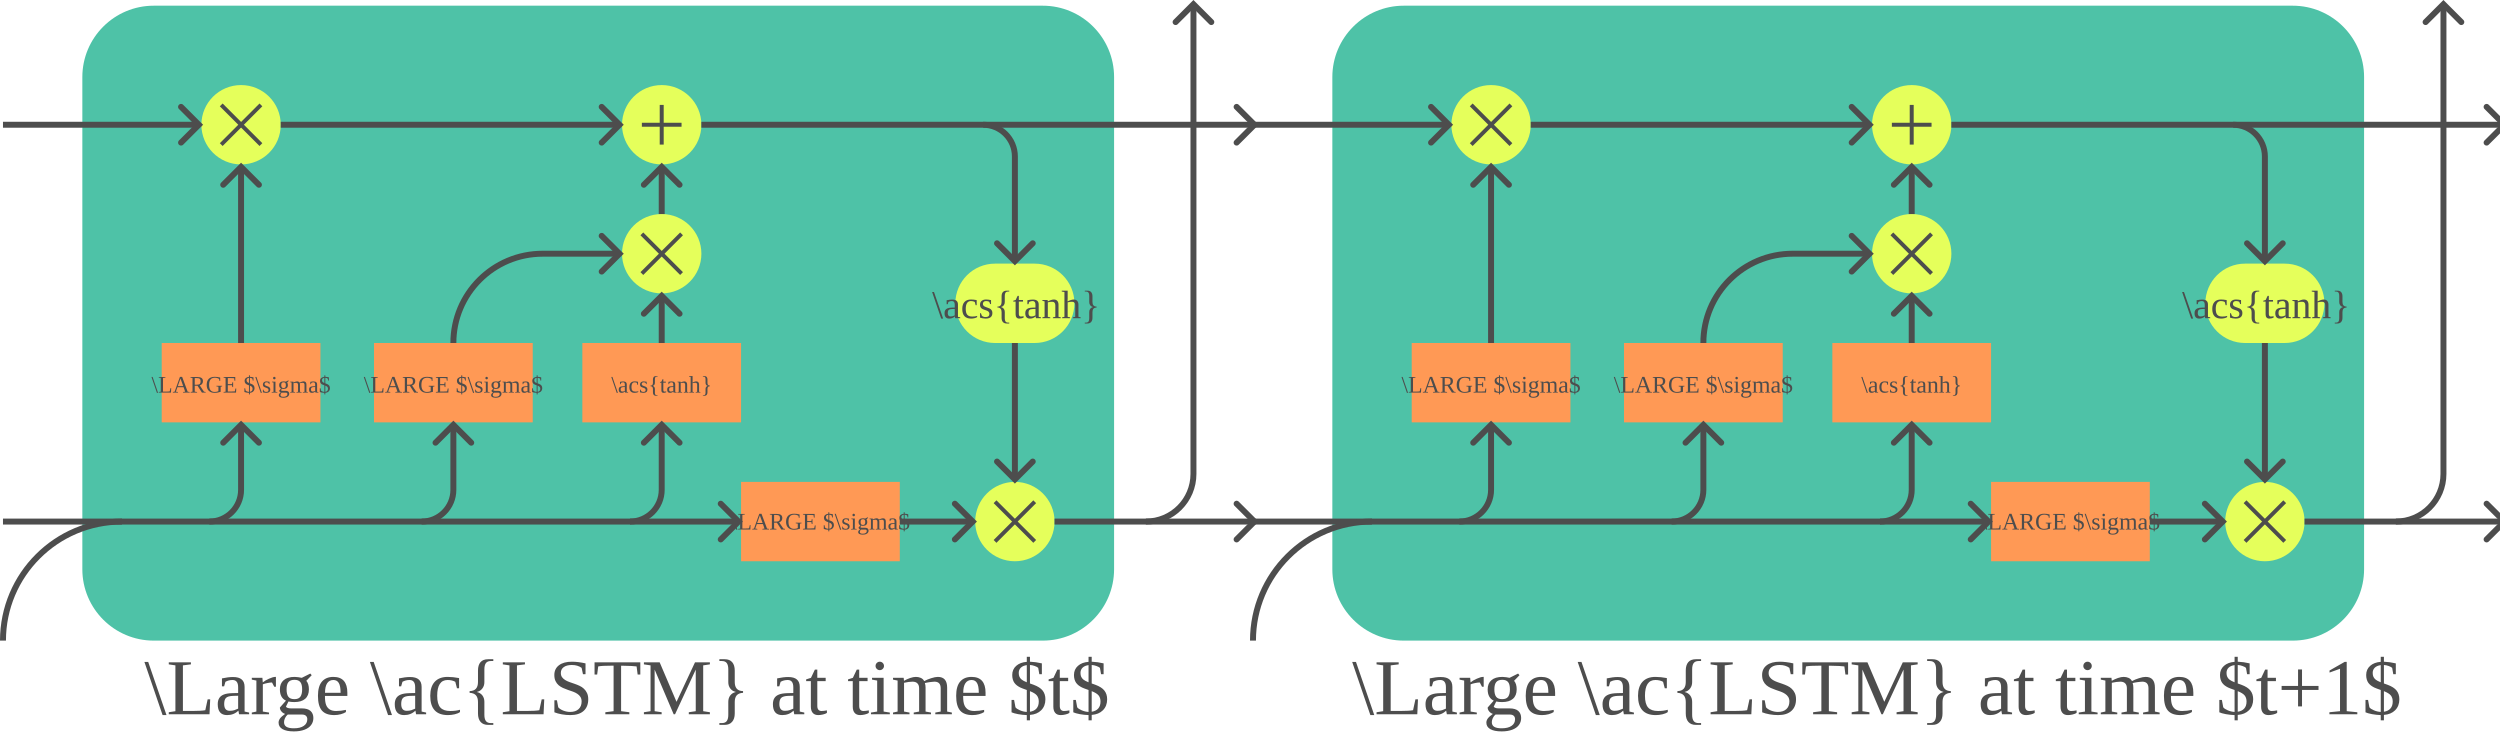
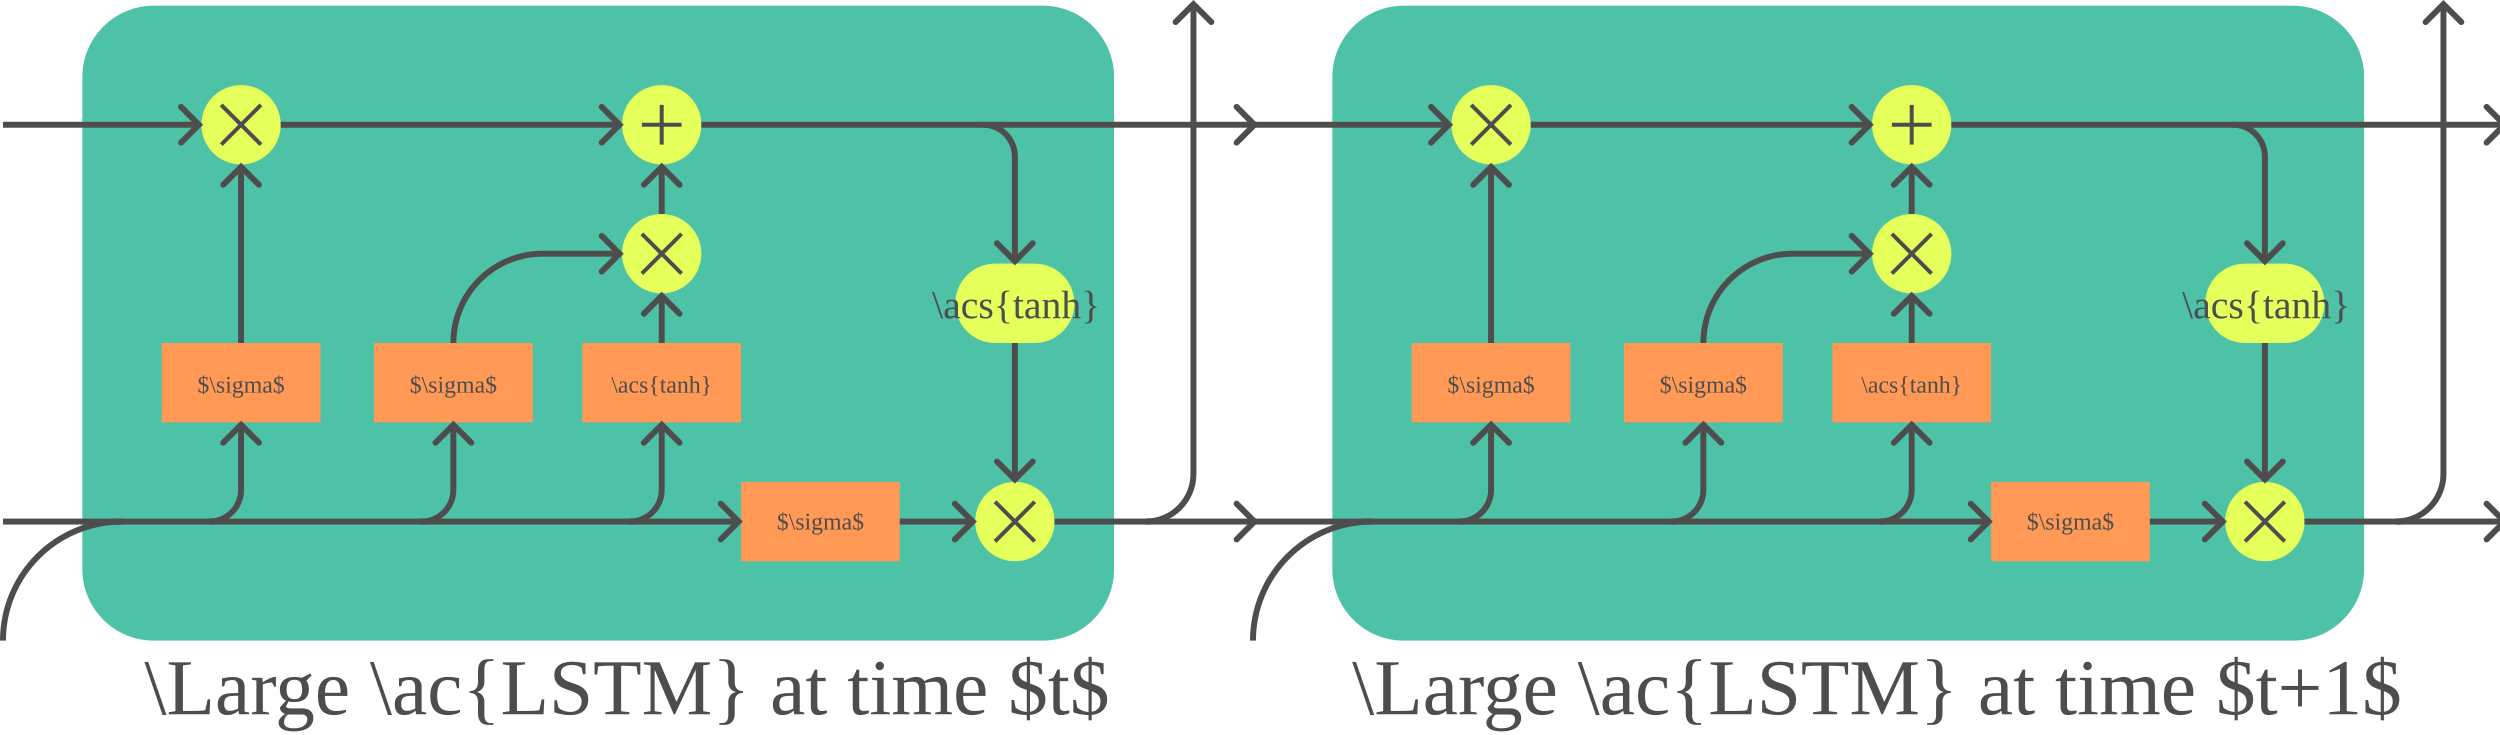
<svg xmlns="http://www.w3.org/2000/svg" width="630" height="185" viewBox="0 0 630 185" version="1.1" id="svg8" xml:space="preserve">
  <defs id="defs2">
    <marker style="overflow:visible" id="arrow-3" refX="0" refY="0" orient="auto-start-reverse" markerWidth="4.207" markerHeight="7" viewBox="0 0 4.207 7" preserveAspectRatio="xMidYMid">
      <path style="fill:none;stroke:context-stroke;stroke-width:1;stroke-linecap:round" d="M 3,-3 0,0 3,3" id="arrow3-6" transform="rotate(180,0.125,0)" />
    </marker>
  </defs>
  <g id="cell-7" transform="matrix(0.5,0,0,0.5,-29.25,-18.56434)">
    <rect id="background-5" width="520" height="320" x="100" y="40" ry="36" fill="#4ec2a7" rx="36" />
    <g id="pointwise-3">
      <circle id="mult1-5" cx="180" cy="100" r="20" stroke="none" fill="#e5ff5b" />
      <circle id="mult2-6" cx="392" cy="165" r="20" stroke="none" fill="#e5ff5b" />
      <circle id="mult3-2" cx="570" cy="300" r="20" stroke="none" fill="#e5ff5b" />
      <circle id="add-9" cx="392" cy="100" r="20" stroke="none" fill="#e5ff5b" />
      <rect y="170" x="540" height="40" width="60" id="tanh2-1" ry="20" fill="#e5ff5b" rx="20" />
      <text x="570.65" y="197.5" id="textTanhPointwise-2" fill="#4d4d4d" stroke="none" font-size="20px" text-anchor="middle">\acs{tanh}</text>
      <g id="plusSign-7">
        <line x1="392" x2="392" y1="110" y2="90" stroke-width="2" stroke="#4d4d4d" id="plus1-0" />
        <line x1="402" x2="382" y1="100" y2="100" stroke-width="2" stroke="#4d4d4d" id="plus2-9" />
      </g>
      <g id="multSign1-3">
        <line x1="170" x2="190" y1="110" y2="90" stroke-width="2" stroke="#4d4d4d" id="line1773-6" />
        <line x1="190" x2="170" y1="110" y2="90" stroke-width="2" stroke="#4d4d4d" id="line1771-0" />
      </g>
      <g id="multSign3-6">
        <line x1="560" x2="580" y1="310" y2="290" stroke-width="2" stroke="#4d4d4d" id="mult2-9-2" />
        <line x1="580" x2="560" y1="310" y2="290" stroke-width="2" stroke="#4d4d4d" id="mult1-3-6" />
      </g>
      <g id="multSign2-1">
        <line x1="402" x2="382" y1="175" y2="155" stroke-width="2" stroke="#4d4d4d" id="mult2-0-8" />
        <line x1="402" x2="382" y1="155" y2="175" stroke-width="2" stroke="#4d4d4d" id="mult1-6-7" />
      </g>
    </g>
    <g id="NN-9">
      <rect id="tanhNN-2" width="80" height="40" x="352" y="210" fill="#ff9955" stroke="none" />
      <text x="392" y="235" id="textTanh-0" fill="#4d4d4d" stroke="none" font-size="12px" text-anchor="middle">\acs{tanh}</text>
      <rect id="sigmoid3-2" width="80" height="40" x="432" y="280" fill="#ff9955" stroke="none" />
-       <text x="472" y="304" id="textSig3-3" fill="#4d4d4d" stroke="none" font-size="12px" text-anchor="middle">\LARGE $\sigma$</text>
+       <text x="472" y="304" id="textSig3-3" fill="#4d4d4d" stroke="none" font-size="12px" text-anchor="middle">$\sigma$</text>
      <rect id="sigmoid2-7" width="80" height="40" x="247" y="210" fill="#ff9955" stroke="none" />
-       <text x="287" y="235" id="textSig2-5" fill="#4d4d4d" stroke="none" font-size="12px" text-anchor="middle">\LARGE $\sigma$</text>
+       <text x="287" y="235" id="textSig2-5" fill="#4d4d4d" stroke="none" font-size="12px" text-anchor="middle">$\sigma$</text>
      <rect id="sigmoid1-9" width="80" height="40" x="140" y="210" fill="#ff9955" stroke="none" />
-       <text x="180" y="235" id="textSig1-2" fill="#4d4d4d" stroke="none" font-size="12px" text-anchor="middle">\LARGE $\sigma$</text>
+       <text x="180" y="235" id="textSig1-2" fill="#4d4d4d" stroke="none" font-size="12px" text-anchor="middle">$\sigma$</text>
    </g>
    <g id="paths-2">
      <line x1="392" x2="392" y1="210" y2="187" stroke-width="3" stroke="#4d4d4d" marker-end="url(#arrow-3)" id="line1963-8" style="marker-end:url(#arrow-3)" />
      <line x1="392" x2="392" y1="145" y2="122" stroke-width="3" stroke="#4d4d4d" marker-end="url(#arrow-3)" id="line2540-9" style="marker-end:url(#arrow-3)" />
      <line x1="570" x2="570" y1="210" y2="278" stroke-width="3" stroke="#4d4d4d" marker-end="url(#arrow-3)" id="line2545-7" style="marker-end:url(#arrow-3)" />
      <line x1="180" x2="180" y1="210" y2="122" stroke-width="3" stroke="#4d4d4d" marker-end="url(#arrow-3)" id="line2541-3" style="marker-end:url(#arrow-3)" />
      <line x1="60" x2="430" y1="300" y2="300" stroke-width="3" stroke="#4d4d4d" id="line25415-6" marker-end="url(#arrow-3)" style="marker-end:url(#arrow-3)" />
      <line x1="590" x2="690" y1="300" y2="300" stroke-width="3" stroke="#4d4d4d" id="line25411-1" marker-end="url(#arrow-3)" style="marker-end:url(#arrow-3)" />
      <line x1="412" x2="690" y1="100" y2="100" stroke-width="3" stroke="#4d4d4d" id="line25419-2" marker-end="url(#arrow-3)" style="marker-end:url(#arrow-3)" />
      <line x1="200" x2="370" y1="100" y2="100" stroke-width="3" stroke="#4d4d4d" id="line254153-9" marker-end="url(#arrow-3)" style="marker-end:url(#arrow-3)" />
      <line x2="548" y1="300" y2="300" stroke-width="3" stroke="#4d4d4d" id="line1103-3" marker-end="url(#arrow-3)" x1="512" style="marker-end:url(#arrow-3)" />
      <line x1="60" x2="158" y1="100" y2="100" stroke-width="3" stroke="#4d4d4d" id="line25416-1" marker-end="url(#arrow-3)" style="marker-end:url(#arrow-3)" />
      <path id="path16" d="m 636,300 a 24,24 0 0 0 24,-24 V 40" fill="none" stroke="#4d4d4d" stroke-width="3" marker-end="url(#arrow-3)" style="marker-end:url(#arrow-3)" />
      <path d="m 60,360 a 60,60 0 0 1 60,-60" id="path17" fill="none" stroke="#4d4d4d" stroke-width="3" />
      <path id="path18" d="m 287,210 a 45,45 0 0 1 45,-45 h 38" fill="none" stroke="#4d4d4d" stroke-width="3" marker-end="url(#arrow-3)" style="marker-end:url(#arrow-3)" />
      <path id="path19" d="m 376,300 a 16,16 0 0 0 16,-16 v -32" stroke="#4d4d4d" fill="none" stroke-width="3" marker-end="url(#arrow-3)" style="marker-end:url(#arrow-3)" />
      <path id="path20" d="m 271,300 a 16,16 0 0 0 16,-16 v -32" stroke="#4d4d4d" fill="none" stroke-width="3" marker-end="url(#arrow-3)" style="marker-end:url(#arrow-3)" />
      <path id="path21" d="m 164,300 a 16,16 0 0 0 16,-16 v -32" stroke="#4d4d4d" fill="none" stroke-width="3" marker-end="url(#arrow-3)" style="marker-end:url(#arrow-3)" />
      <path id="path22" d="m 554,100 a 16,16 0 0 1 16,16 v 52" stroke="#4d4d4d" fill="none" stroke-width="3" marker-end="url(#arrow-3)" style="marker-end:url(#arrow-3)" />
    </g>
  </g>
  <text x="158" y="180" id="text351" fill="#4d4d4d" stroke="none" font-size="20px" text-anchor="middle">\Large \ac{LSTM} at time $t$</text>
  <text x="473" y="180" id="text290" fill="#4d4d4d" stroke="none" font-size="20px" text-anchor="middle">\Large \ac{LSTM} at time $t+1$</text>
  <g id="g31" transform="matrix(0.5,0,0,0.5,285.75,-18.56434)">
    <rect id="rect1" width="520" height="320" x="100" y="40" ry="36" fill="#4ec2a7" rx="36" />
    <g id="g12">
      <circle id="circle1" cx="180" cy="100" r="20" stroke="none" fill="#e5ff5b" />
      <circle id="circle2" cx="392" cy="165" r="20" stroke="none" fill="#e5ff5b" />
      <circle id="circle3" cx="570" cy="300" r="20" stroke="none" fill="#e5ff5b" />
      <circle id="circle4" cx="392" cy="100" r="20" stroke="none" fill="#e5ff5b" />
      <rect y="170" x="540" height="40" width="60" id="rect4" ry="20" fill="#e5ff5b" rx="20" />
      <text x="570.65" y="197.5" id="text4" fill="#4d4d4d" stroke="none" font-size="20px" text-anchor="middle">\acs{tanh}</text>
      <g id="g5">
        <line x1="392" x2="392" y1="110" y2="90" stroke-width="2" stroke="#4d4d4d" id="line4" />
        <line x1="402" x2="382" y1="100" y2="100" stroke-width="2" stroke="#4d4d4d" id="line5" />
      </g>
      <g id="g7">
        <line x1="170" x2="190" y1="110" y2="90" stroke-width="2" stroke="#4d4d4d" id="line6" />
        <line x1="190" x2="170" y1="110" y2="90" stroke-width="2" stroke="#4d4d4d" id="line7" />
      </g>
      <g id="g9">
        <line x1="560" x2="580" y1="310" y2="290" stroke-width="2" stroke="#4d4d4d" id="line8" />
        <line x1="580" x2="560" y1="310" y2="290" stroke-width="2" stroke="#4d4d4d" id="line9" />
      </g>
      <g id="g11">
        <line x1="402" x2="382" y1="175" y2="155" stroke-width="2" stroke="#4d4d4d" id="line10" />
        <line x1="402" x2="382" y1="155" y2="175" stroke-width="2" stroke="#4d4d4d" id="line11" />
      </g>
    </g>
    <g id="g15">
      <rect id="rect12" width="80" height="40" x="352" y="210" fill="#ff9955" stroke="none" />
      <text x="392" y="235" id="text12" fill="#4d4d4d" stroke="none" font-size="12px" text-anchor="middle">\acs{tanh}</text>
      <rect id="rect13" width="80" height="40" x="432" y="280" fill="#ff9955" stroke="none" />
-       <text x="472" y="304" id="text13" fill="#4d4d4d" stroke="none" font-size="12px" text-anchor="middle">\LARGE $\sigma$</text>
+       <text x="472" y="304" id="text13" fill="#4d4d4d" stroke="none" font-size="12px" text-anchor="middle">$\sigma$</text>
      <rect id="rect14" width="80" height="40" x="247" y="210" fill="#ff9955" stroke="none" />
-       <text x="287" y="235" id="text14" fill="#4d4d4d" stroke="none" font-size="12px" text-anchor="middle">\LARGE $\sigma$</text>
+       <text x="287" y="235" id="text14" fill="#4d4d4d" stroke="none" font-size="12px" text-anchor="middle">$\sigma$</text>
      <rect id="rect15" width="80" height="40" x="140" y="210" fill="#ff9955" stroke="none" />
-       <text x="180" y="235" id="text15" fill="#4d4d4d" stroke="none" font-size="12px" text-anchor="middle">\LARGE $\sigma$</text>
+       <text x="180" y="235" id="text15" fill="#4d4d4d" stroke="none" font-size="12px" text-anchor="middle">$\sigma$</text>
    </g>
    <g id="g30">
      <line x1="392" x2="392" y1="210" y2="187" stroke-width="3" stroke="#4d4d4d" marker-end="url(#arrow-3)" id="line15" style="marker-end:url(#arrow-3)" />
      <line x1="392" x2="392" y1="145" y2="122" stroke-width="3" stroke="#4d4d4d" marker-end="url(#arrow-3)" id="line16" style="marker-end:url(#arrow-3)" />
      <line x1="570" x2="570" y1="210" y2="278" stroke-width="3" stroke="#4d4d4d" marker-end="url(#arrow-3)" id="line17" style="marker-end:url(#arrow-3)" />
      <line x1="180" x2="180" y1="210" y2="122" stroke-width="3" stroke="#4d4d4d" marker-end="url(#arrow-3)" id="line18" style="marker-end:url(#arrow-3)" />
      <line x1="60" x2="430" y1="300" y2="300" stroke-width="3" stroke="#4d4d4d" id="line19" marker-end="url(#arrow-3)" style="marker-end:url(#arrow-3)" />
      <line x1="590" x2="690" y1="300" y2="300" stroke-width="3" stroke="#4d4d4d" id="line20" marker-end="url(#arrow-3)" style="marker-end:url(#arrow-3)" />
      <line x1="412" x2="690" y1="100" y2="100" stroke-width="3" stroke="#4d4d4d" id="line21" marker-end="url(#arrow-3)" style="marker-end:url(#arrow-3)" />
      <line x1="200" x2="370" y1="100" y2="100" stroke-width="3" stroke="#4d4d4d" id="line22" marker-end="url(#arrow-3)" style="marker-end:url(#arrow-3)" />
      <line x2="548" y1="300" y2="300" stroke-width="3" stroke="#4d4d4d" id="line23" marker-end="url(#arrow-3)" x1="512" style="marker-end:url(#arrow-3)" />
      <line x1="60" x2="158" y1="100" y2="100" stroke-width="3" stroke="#4d4d4d" id="line24" marker-end="url(#arrow-3)" style="marker-end:url(#arrow-3)" />
      <path id="path24" d="m 636,300 a 24,24 0 0 0 24,-24 V 40" fill="none" stroke="#4d4d4d" stroke-width="3" marker-end="url(#arrow-3)" style="marker-end:url(#arrow-3)" />
      <path d="m 60,360 a 60,60 0 0 1 60,-60" id="path25" fill="none" stroke="#4d4d4d" stroke-width="3" />
      <path id="path26" d="m 287,210 a 45,45 0 0 1 45,-45 h 38" fill="none" stroke="#4d4d4d" stroke-width="3" marker-end="url(#arrow-3)" style="marker-end:url(#arrow-3)" />
      <path id="path27" d="m 376,300 a 16,16 0 0 0 16,-16 v -32" stroke="#4d4d4d" fill="none" stroke-width="3" marker-end="url(#arrow-3)" style="marker-end:url(#arrow-3)" />
      <path id="path28" d="m 271,300 a 16,16 0 0 0 16,-16 v -32" stroke="#4d4d4d" fill="none" stroke-width="3" marker-end="url(#arrow-3)" style="marker-end:url(#arrow-3)" />
      <path id="path29" d="m 164,300 a 16,16 0 0 0 16,-16 v -32" stroke="#4d4d4d" fill="none" stroke-width="3" marker-end="url(#arrow-3)" style="marker-end:url(#arrow-3)" />
      <path id="path30" d="m 554,100 a 16,16 0 0 1 16,16 v 52" stroke="#4d4d4d" fill="none" stroke-width="3" marker-end="url(#arrow-3)" style="marker-end:url(#arrow-3)" />
    </g>
  </g>
</svg>
